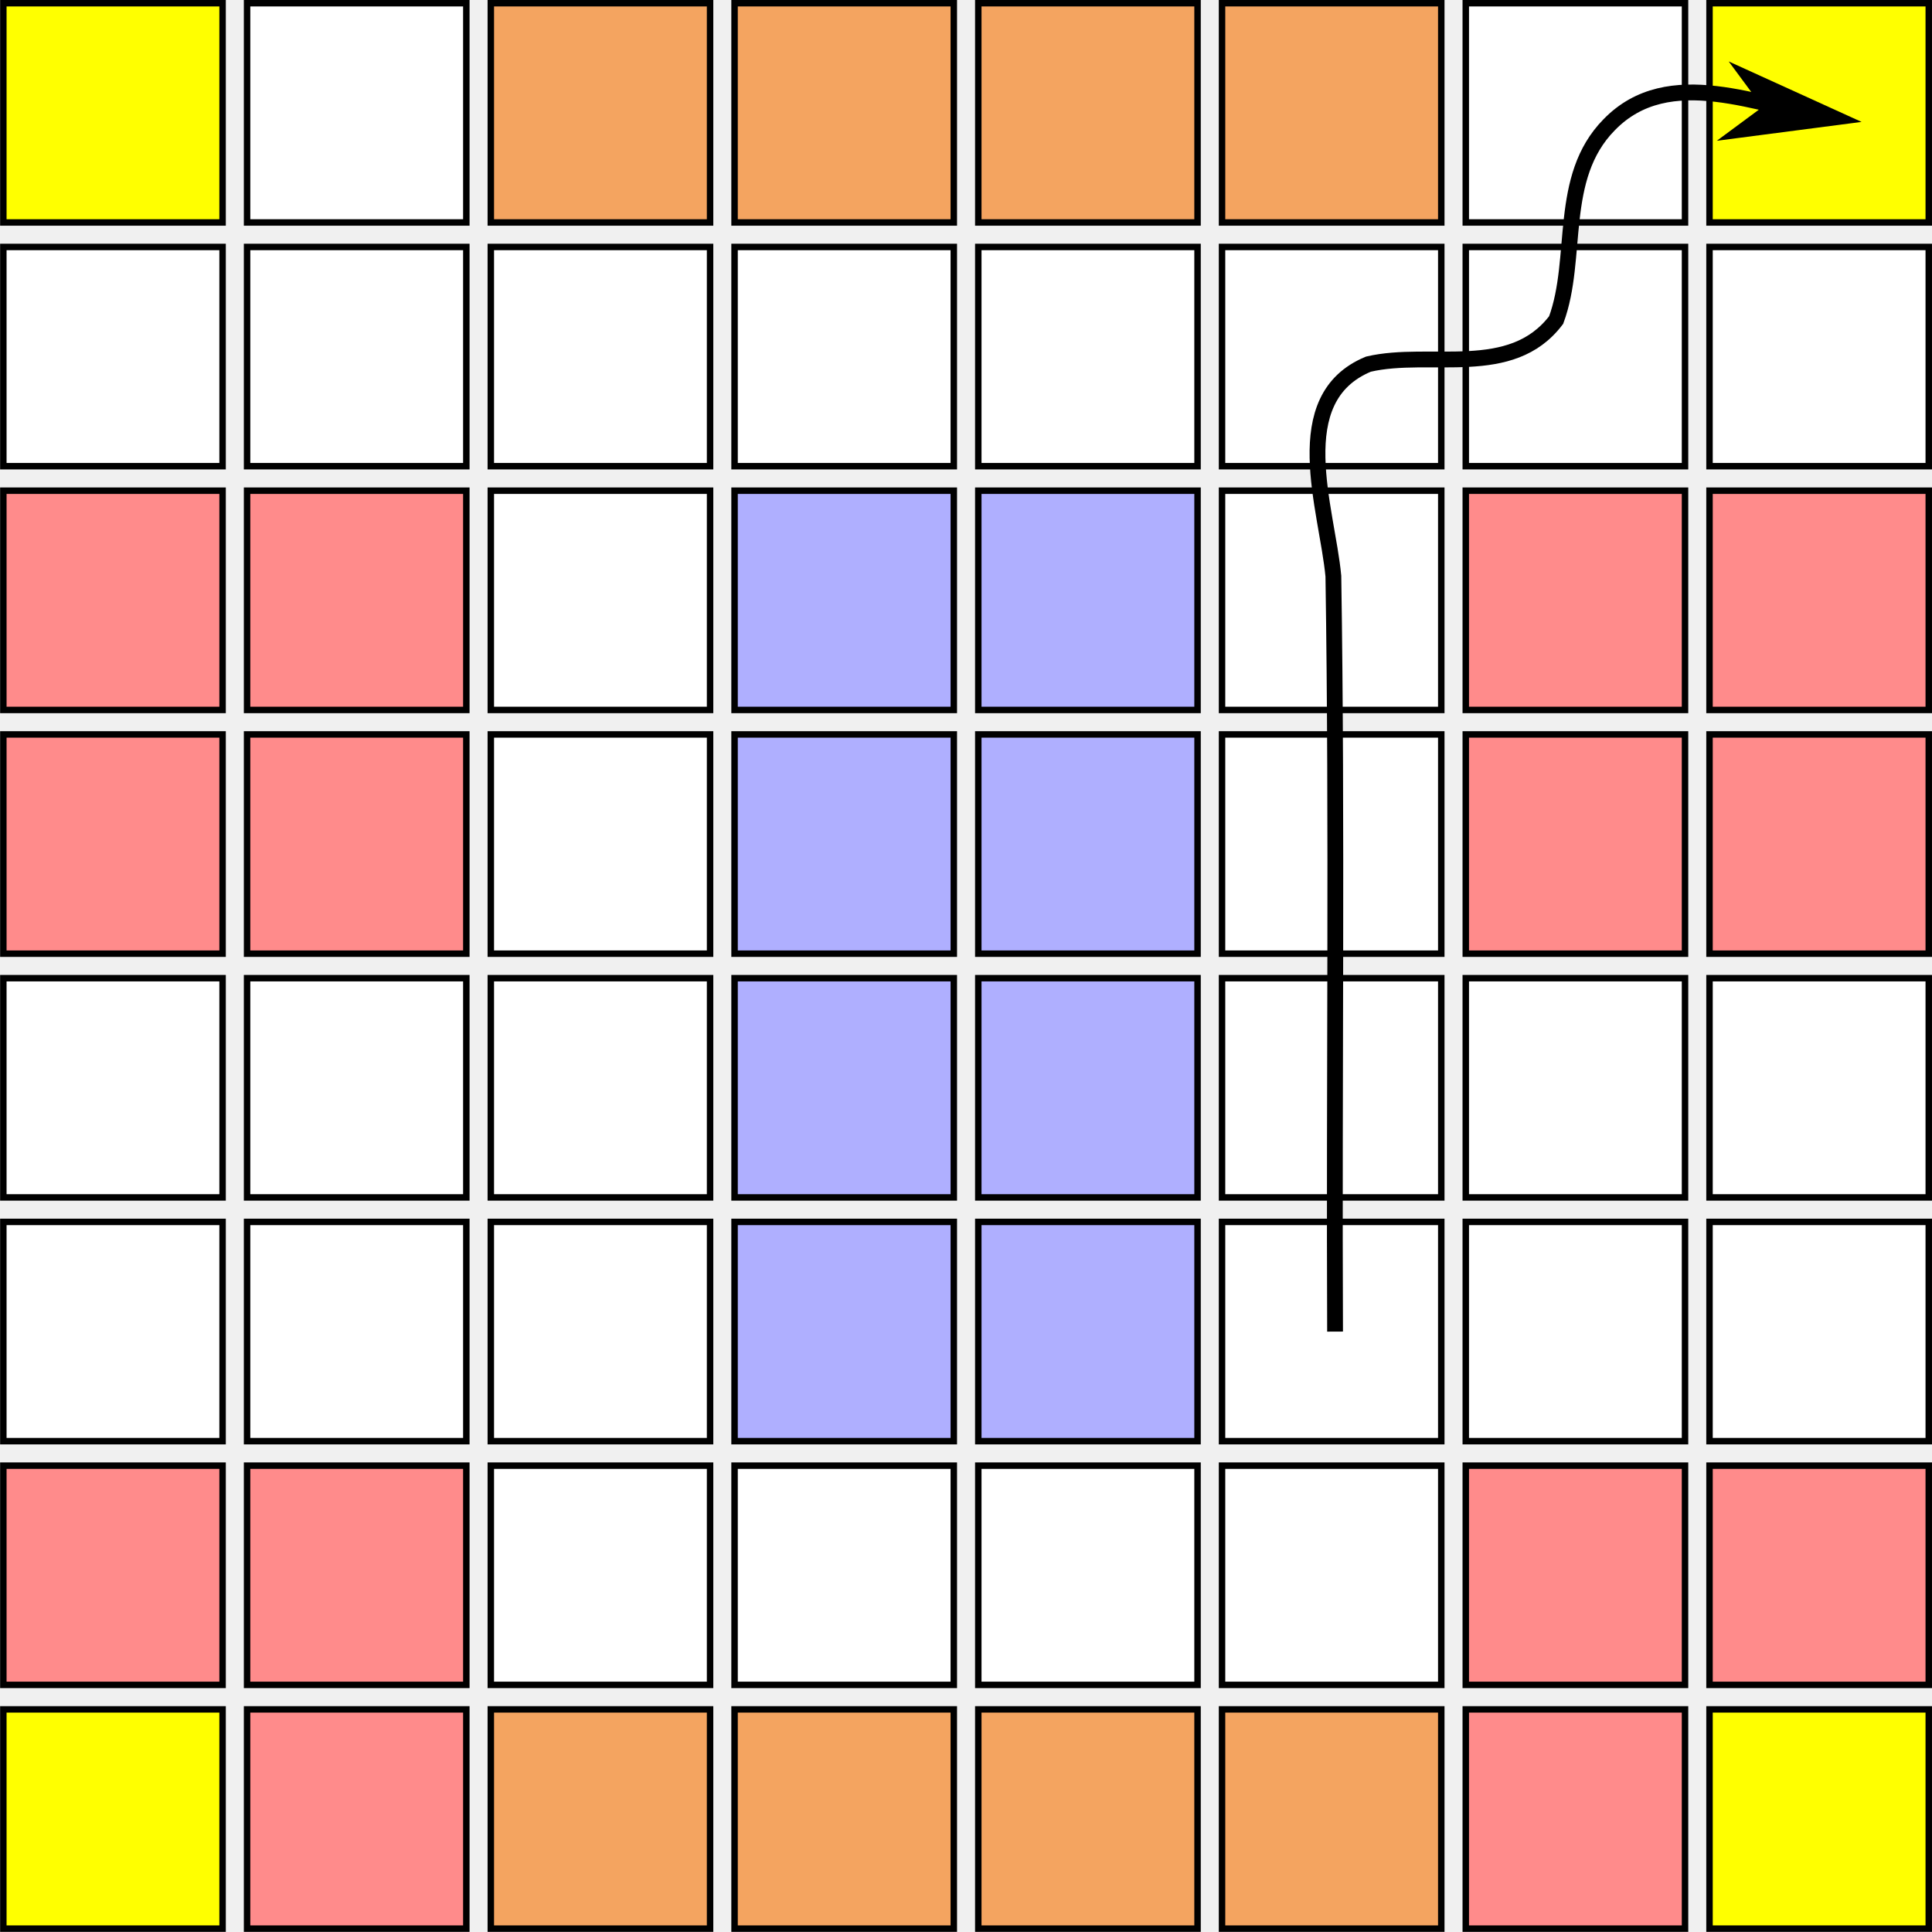
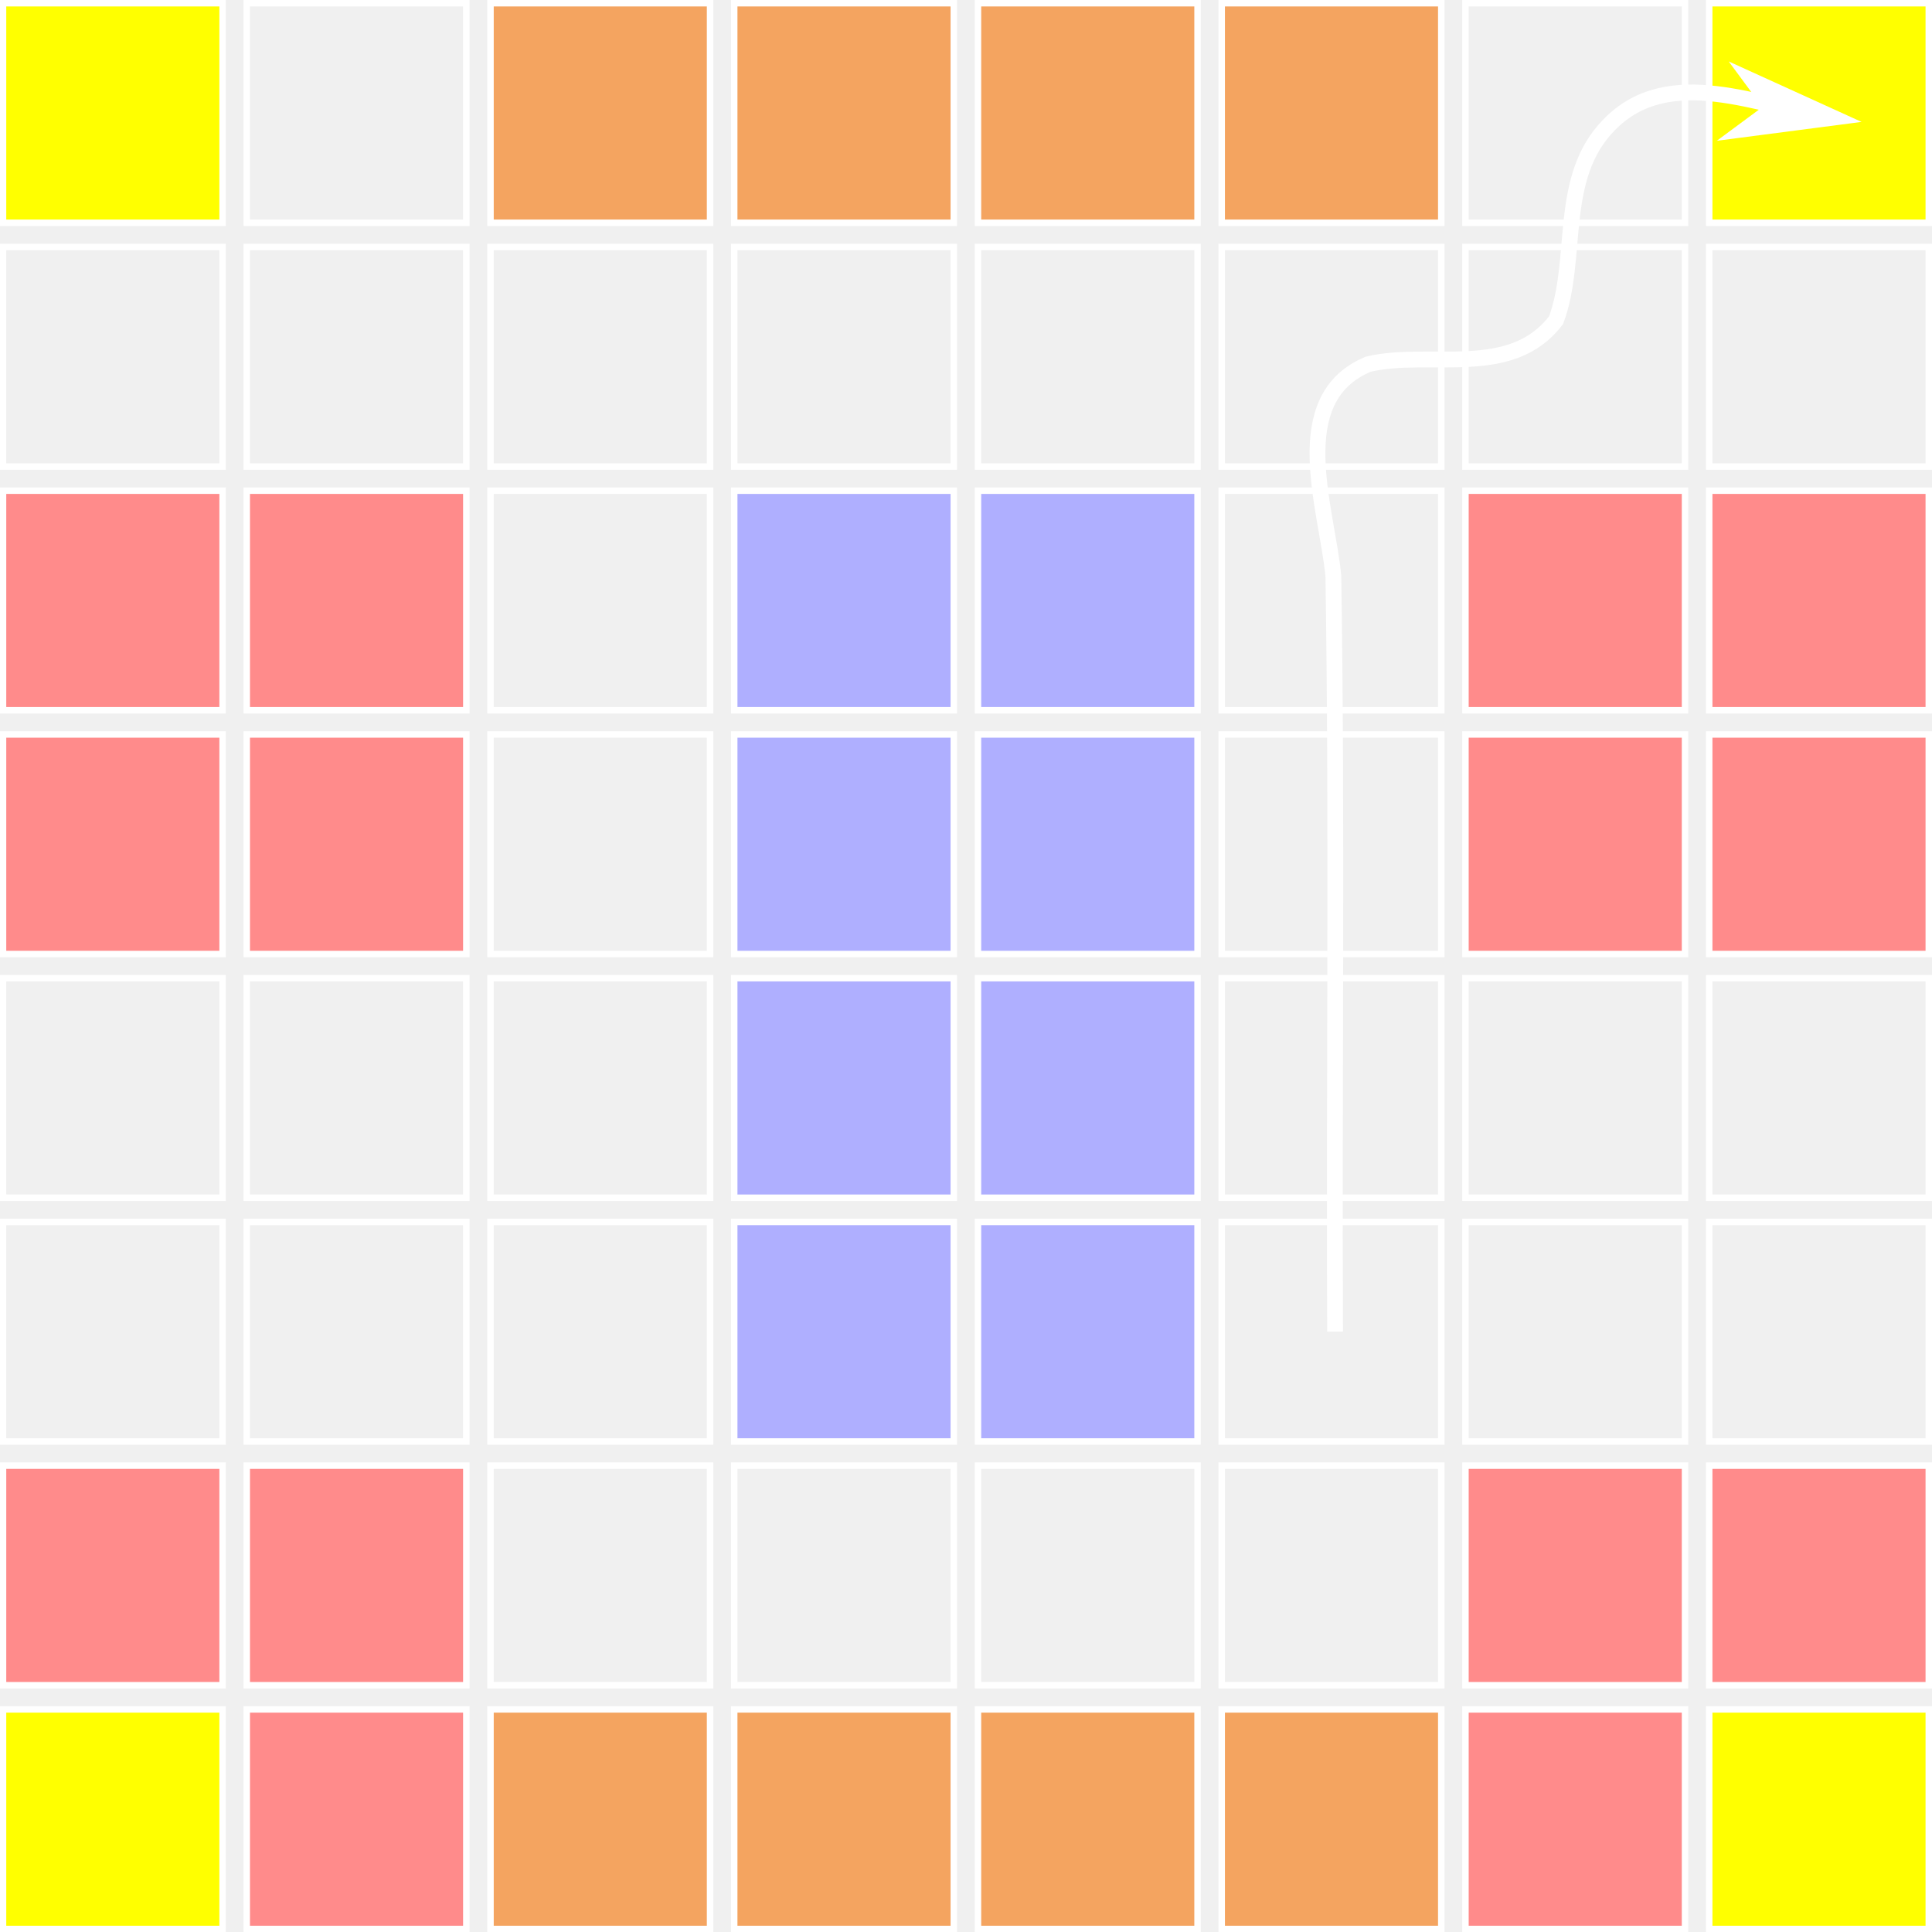
<svg xmlns="http://www.w3.org/2000/svg" width="56.869mm" height="56.869mm" viewBox="0 0 56.869 56.869" version="1.1" id="svg8">
  <defs id="defs2">
    <marker orient="auto" refY="0" refX="0" id="TriangleInL" style="overflow:visible">
      <path id="path1327" d="M 5.77,0 -2.88,5 V -5 Z" style="fill:#000000;fill-opacity:1;fill-rule:evenodd;stroke:#000000;stroke-width:1pt;stroke-opacity:1" transform="scale(-0.8)" />
    </marker>
    <marker orient="auto" refY="0" refX="0" id="TriangleOutL" style="overflow:visible">
      <path id="path1336" d="M 5.77,0 -2.88,5 V -5 Z" style="fill:#000000;fill-opacity:1;fill-rule:evenodd;stroke:#000000;stroke-width:1pt;stroke-opacity:1" transform="scale(0.8)" />
    </marker>
    <marker orient="auto" refY="0" refX="0" id="marker2992" style="overflow:visible">
      <path id="path2990" d="M 0,0 5,-5 -12.5,0 5,5 Z" style="fill:#000000;fill-opacity:1;fill-rule:evenodd;stroke:#000000;stroke-width:1pt;stroke-opacity:1" transform="matrix(-0.4,0,0,-0.4,-4,0)" />
    </marker>
    <marker orient="auto" refY="0" refX="0" id="Arrow1Mend" style="overflow:visible">
      <path id="path2726" d="M 0,0 5,-5 -12.5,0 5,5 Z" style="fill:#000000;fill-opacity:1;fill-rule:evenodd;stroke:#000000;stroke-width:1pt;stroke-opacity:1" transform="matrix(-0.4,0,0,-0.4,-4,0)" />
    </marker>
    <marker orient="auto" refY="0" refX="0" id="marker2980" style="overflow:visible">
      <path id="path2720" d="M 0,0 5,-5 -12.5,0 5,5 Z" style="fill:#000000;fill-opacity:1;fill-rule:evenodd;stroke:#000000;stroke-width:1pt;stroke-opacity:1" transform="matrix(-0.8,0,0,-0.8,-10,0)" />
    </marker>
    <marker style="overflow:visible" id="marker7814" refX="0" refY="0" orient="auto">
      <path transform="scale(0.8)" style="fill:#000000;fill-opacity:1;fill-rule:evenodd;stroke:#000000;stroke-width:1pt;stroke-opacity:1" d="M 5.77,0 -2.88,5 V -5 Z" id="path7812" />
    </marker>
    <marker orient="auto" refY="0" refX="0" id="Arrow1Lend" style="overflow:visible">
      <path id="path7501" d="M 0,0 5,-5 -12.5,0 5,5 Z" style="fill:#000000;fill-opacity:1;fill-rule:evenodd;stroke:#000000;stroke-width:1pt;stroke-opacity:1" transform="matrix(-0.8,0,0,-0.8,-10,0)" />
    </marker>
    <style id="style2363" type="text/css">
    .background { fill: white; }
    .line { stroke: firebrick; stroke-width: .1mm; }
    .lava { fill: #ff8b8b; }
    .dry { fill: #f4a460; }
    .water { fill: #afafff; }
    .recharge {fill: #ffff00; }
    .normal {fill: white; }
    rect {
       stroke: black;
       stroke-width: 1;
    }

    .agent {
      r: 10%;
      fill: black;
      stroke-width: 2;
      stroke: grey;
      animation: blinker 4s linear infinite;
      animation: move 5s ease forwards;
    }
    @keyframes blinker {
       50% {
         opacity: 0.5;
       }
    }

@keyframes move {
12.5% {
    transform: translate(1cm, 0cm);
}
25.0% {
    transform: translate(1cm, -1cm);
}
37.5% {
    transform: translate(1cm, -2cm);
}
50.0% {
    transform: translate(1cm, -3cm);
}
62.5% {
    transform: translate(1cm, -4cm);
}
75.0% {
    transform: translate(0cm, -4cm);
}
87.5% {
    transform: translate(-1cm, -4cm);
}
100.0% {
    transform: translate(-2cm, -4cm);
}
}</style>
    <marker orient="auto" refY="0" refX="0" id="marker2992-9" style="overflow:visible">
      <path id="path2990-2" d="M 0,0 5,-5 -12.5,0 5,5 Z" style="fill:#000000;fill-opacity:1;fill-rule:evenodd;stroke:#000000;stroke-width:1pt;stroke-opacity:1" transform="matrix(-0.4,0,0,-0.4,-4,0)" />
    </marker>
    <marker orient="auto" refY="0" refX="0" id="marker2992-7" style="overflow:visible">
      <path id="path2990-27" d="M 0,0 5,-5 -12.5,0 5,5 Z" style="fill:#000000;fill-opacity:1;fill-rule:evenodd;stroke:#000000;stroke-width:1pt;stroke-opacity:1" transform="matrix(-0.4,0,0,-0.4,-4,0)" />
    </marker>
+     <marker orient="auto" refY="0" refX="0" style="overflow:visible" id="marker29923151">
+       <path id="path56778" d="M 0,0 5,-5 -12.5,0 5,5 Z" style="fill:#ffffff;fill-opacity:1;fill-rule:evenodd;stroke:#ffffff;stroke-width:1pt;stroke-opacity:1" transform="matrix(-0.4,0,0,-0.4,-4,0)" />
+     </marker>
  </defs>
  <g id="layer1" transform="translate(-60.91188,-144.9753)">
-     <g id="g2705" transform="matrix(-0.7174523,0,0,0.7174523,226.8193,53.80347)">
-       <rect id="rect2369" y="127.209" x="152.113" width="0.238cm" height="0.238cm" class="recharge" style="fill:#ffff00;stroke:#000000;stroke-width:0.265" />
-       <rect id="rect2371" y="137.209" x="152.113" width="0.238cm" height="0.238cm" class="normal" style="fill:#ffffff;stroke:#000000;stroke-width:0.265" />
-       <rect id="rect2373" y="147.209" x="152.113" width="0.238cm" height="0.238cm" class="lava" style="fill:#ff8b8b;stroke:#000000;stroke-width:0.265" />
-       <rect id="rect2375" y="157.209" x="152.113" width="0.238cm" height="0.238cm" class="lava" style="fill:#ff8b8b;stroke:#000000;stroke-width:0.265" />
-       <rect id="rect2377" y="167.209" x="152.113" width="0.238cm" height="0.238cm" class="normal" style="fill:#ffffff;stroke:#000000;stroke-width:0.265" />
-       <rect id="rect2379" y="177.209" x="152.113" width="0.238cm" height="0.238cm" class="normal" style="fill:#ffffff;stroke:#000000;stroke-width:0.265" />
-       <rect id="rect2381" y="187.209" x="152.113" width="0.238cm" height="0.238cm" class="lava" style="fill:#ff8b8b;stroke:#000000;stroke-width:0.265" />
-       <rect id="rect2383" y="197.209" x="152.113" width="0.238cm" height="0.238cm" class="recharge" style="fill:#ffff00;stroke:#000000;stroke-width:0.265" />
-       <rect id="rect2385" y="127.209" x="162.113" width="0.238cm" height="0.238cm" class="normal" style="fill:#ffffff;stroke:#000000;stroke-width:0.265" />
-       <rect id="rect2387" y="137.209" x="162.113" width="0.238cm" height="0.238cm" class="normal" style="fill:#ffffff;stroke:#000000;stroke-width:0.265" />
-       <rect id="rect2389" y="147.209" x="162.113" width="0.238cm" height="0.238cm" class="lava" style="fill:#ff8b8b;stroke:#000000;stroke-width:0.265" />
-       <rect id="rect2391" y="157.209" x="162.113" width="0.238cm" height="0.238cm" class="lava" style="fill:#ff8b8b;stroke:#000000;stroke-width:0.265" />
-       <rect id="rect2393" y="167.209" x="162.113" width="0.238cm" height="0.238cm" class="normal" style="fill:#ffffff;stroke:#000000;stroke-width:0.265" />
-       <rect id="rect2395" y="177.209" x="162.113" width="0.238cm" height="0.238cm" class="normal" style="fill:#ffffff;stroke:#000000;stroke-width:0.265" />
-       <rect id="rect2397" y="187.209" x="162.113" width="0.238cm" height="0.238cm" class="lava" style="fill:#ff8b8b;stroke:#000000;stroke-width:0.265" />
-       <rect id="rect2399" y="197.209" x="162.113" width="0.238cm" height="0.238cm" class="lava" style="fill:#ff8b8b;stroke:#000000;stroke-width:0.265" />
-       <rect id="rect2401" y="127.209" x="172.113" width="0.238cm" height="0.238cm" class="dry" style="fill:#f4a460;stroke:#000000;stroke-width:0.265" />
-       <rect id="rect2403" y="137.209" x="172.113" width="0.238cm" height="0.238cm" class="normal" style="fill:#ffffff;stroke:#000000;stroke-width:0.265" />
-       <rect id="rect2405" y="147.209" x="172.113" width="0.238cm" height="0.238cm" class="normal" style="fill:#ffffff;stroke:#000000;stroke-width:0.265" />
-       <rect id="rect2407" y="157.209" x="172.113" width="0.238cm" height="0.238cm" class="normal" style="fill:#ffffff;stroke:#000000;stroke-width:0.265" />
-       <rect id="rect2409" y="167.209" x="172.113" width="0.238cm" height="0.238cm" class="normal" style="fill:#ffffff;stroke:#000000;stroke-width:0.265" />
-       <rect id="rect2411" y="177.209" x="172.113" width="0.238cm" height="0.238cm" class="normal" style="fill:#ffffff;stroke:#000000;stroke-width:0.265" />
-       <rect id="rect2413" y="187.209" x="172.113" width="0.238cm" height="0.238cm" class="normal" style="fill:#ffffff;stroke:#000000;stroke-width:0.265" />
-       <rect id="rect2415" y="197.209" x="172.113" width="0.238cm" height="0.238cm" class="dry" style="fill:#f4a460;stroke:#000000;stroke-width:0.265" />
-       <rect id="rect2417" y="127.209" x="182.113" width="0.238cm" height="0.238cm" class="dry" style="fill:#f4a460;stroke:#000000;stroke-width:0.265" />
-       <rect id="rect2419" y="137.209" x="182.113" width="0.238cm" height="0.238cm" class="normal" style="fill:#ffffff;stroke:#000000;stroke-width:0.265" />
-       <rect id="rect2421" y="147.209" x="182.113" width="0.238cm" height="0.238cm" class="water" style="fill:#afafff;stroke:#000000;stroke-width:0.265" />
-       <rect id="rect2423" y="157.209" x="182.113" width="0.238cm" height="0.238cm" class="water" style="fill:#afafff;stroke:#000000;stroke-width:0.265" />
-       <rect id="rect2425" y="167.209" x="182.113" width="0.238cm" height="0.238cm" class="water" style="fill:#afafff;stroke:#000000;stroke-width:0.265" />
-       <rect id="rect2427" y="177.209" x="182.113" width="0.238cm" height="0.238cm" class="water" style="fill:#afafff;stroke:#000000;stroke-width:0.265" />
-       <rect id="rect2429" y="187.209" x="182.113" width="0.238cm" height="0.238cm" class="normal" style="fill:#ffffff;stroke:#000000;stroke-width:0.265" />
-       <rect id="rect2431" y="197.209" x="182.113" width="0.238cm" height="0.238cm" class="dry" style="fill:#f4a460;stroke:#000000;stroke-width:0.265" />
-       <rect id="rect2433" y="127.209" x="192.113" width="0.238cm" height="0.238cm" class="dry" style="fill:#f4a460;stroke:#000000;stroke-width:0.265" />
-       <rect id="rect2435" y="137.209" x="192.113" width="0.238cm" height="0.238cm" class="normal" style="fill:#ffffff;stroke:#000000;stroke-width:0.265" />
-       <rect id="rect2437" y="147.209" x="192.113" width="0.238cm" height="0.238cm" class="water" style="fill:#afafff;stroke:#000000;stroke-width:0.265" />
-       <rect id="rect2439" y="157.209" x="192.113" width="0.238cm" height="0.238cm" class="water" style="fill:#afafff;stroke:#000000;stroke-width:0.265" />
-       <rect id="rect2441" y="167.209" x="192.113" width="0.238cm" height="0.238cm" class="water" style="fill:#afafff;stroke:#000000;stroke-width:0.265" />
-       <rect id="rect2443" y="177.209" x="192.113" width="0.238cm" height="0.238cm" class="water" style="fill:#afafff;stroke:#000000;stroke-width:0.265" />
-       <rect id="rect2445" y="187.209" x="192.113" width="0.238cm" height="0.238cm" class="normal" style="fill:#ffffff;stroke:#000000;stroke-width:0.265" />
-       <rect id="rect2447" y="197.209" x="192.113" width="0.238cm" height="0.238cm" class="dry" style="fill:#f4a460;stroke:#000000;stroke-width:0.265" />
-       <rect id="rect2449" y="127.209" x="202.113" width="0.238cm" height="0.238cm" class="dry" style="fill:#f4a460;stroke:#000000;stroke-width:0.265" />
-       <rect id="rect2451" y="137.209" x="202.113" width="0.238cm" height="0.238cm" class="normal" style="fill:#ffffff;stroke:#000000;stroke-width:0.265" />
-       <rect id="rect2453" y="147.209" x="202.113" width="0.238cm" height="0.238cm" class="normal" style="fill:#ffffff;stroke:#000000;stroke-width:0.265" />
-       <rect id="rect2455" y="157.209" x="202.113" width="0.238cm" height="0.238cm" class="normal" style="fill:#ffffff;stroke:#000000;stroke-width:0.265" />
-       <rect id="rect2457" y="167.209" x="202.113" width="0.238cm" height="0.238cm" class="normal" style="fill:#ffffff;stroke:#000000;stroke-width:0.265" />
-       <rect id="rect2459" y="177.209" x="202.113" width="0.238cm" height="0.238cm" class="normal" style="fill:#ffffff;stroke:#000000;stroke-width:0.265" />
-       <rect id="rect2461" y="187.209" x="202.113" width="0.238cm" height="0.238cm" class="normal" style="fill:#ffffff;stroke:#000000;stroke-width:0.265" />
-       <rect id="rect2463" y="197.209" x="202.113" width="0.238cm" height="0.238cm" class="dry" style="fill:#f4a460;stroke:#000000;stroke-width:0.265" />
-       <rect id="rect2465" y="127.209" x="212.113" width="0.238cm" height="0.238cm" class="normal" style="fill:#ffffff;stroke:#000000;stroke-width:0.265" />
-       <rect id="rect2467" y="137.209" x="212.113" width="0.238cm" height="0.238cm" class="normal" style="fill:#ffffff;stroke:#000000;stroke-width:0.265" />
-       <rect id="rect2469" y="147.209" x="212.113" width="0.238cm" height="0.238cm" class="lava" style="fill:#ff8b8b;stroke:#000000;stroke-width:0.265" />
-       <rect id="rect2471" y="157.209" x="212.113" width="0.238cm" height="0.238cm" class="lava" style="fill:#ff8b8b;stroke:#000000;stroke-width:0.265" />
-       <rect id="rect2473" y="167.209" x="212.113" width="0.238cm" height="0.238cm" class="normal" style="fill:#ffffff;stroke:#000000;stroke-width:0.265" />
-       <rect id="rect2475" y="177.209" x="212.113" width="0.238cm" height="0.238cm" class="normal" style="fill:#ffffff;stroke:#000000;stroke-width:0.265" />
-       <rect id="rect2477" y="187.209" x="212.113" width="0.238cm" height="0.238cm" class="lava" style="fill:#ff8b8b;stroke:#000000;stroke-width:0.265" />
-       <rect id="rect2479" y="197.209" x="212.113" width="0.238cm" height="0.238cm" class="lava" style="fill:#ff8b8b;stroke:#000000;stroke-width:0.265" />
-       <rect id="rect2481" y="127.209" x="222.113" width="0.238cm" height="0.238cm" class="recharge" style="fill:#ffff00;stroke:#000000;stroke-width:0.265" />
-       <rect id="rect2483" y="137.209" x="222.113" width="0.238cm" height="0.238cm" class="normal" style="fill:#ffffff;stroke:#000000;stroke-width:0.265" />
-       <rect id="rect2485" y="147.209" x="222.113" width="0.238cm" height="0.238cm" class="lava" style="fill:#ff8b8b;stroke:#000000;stroke-width:0.265" />
-       <rect id="rect2487" y="157.209" x="222.113" width="0.238cm" height="0.238cm" class="lava" style="fill:#ff8b8b;stroke:#000000;stroke-width:0.265" />
-       <rect id="rect2489" y="167.209" x="222.113" width="0.238cm" height="0.238cm" class="normal" style="fill:#ffffff;stroke:#000000;stroke-width:0.265" />
-       <rect id="rect2491" y="177.209" x="222.113" width="0.238cm" height="0.238cm" class="normal" style="fill:#ffffff;stroke:#000000;stroke-width:0.265" />
-       <rect id="rect2493" y="187.209" x="222.113" width="0.238cm" height="0.238cm" class="lava" style="fill:#ff8b8b;stroke:#000000;stroke-width:0.265" />
-       <rect id="rect2495" y="197.209" x="222.113" width="0.238cm" height="0.238cm" class="recharge" style="fill:#ffff00;stroke:#000000;stroke-width:0.265" />
-     </g>
-     <path style="fill:none;stroke:#000000;stroke-width:0.265px;stroke-linecap:butt;stroke-linejoin:miter;stroke-opacity:1" d="M 117.686,201.749 Z" id="path2709" />
-     <path style="fill:none;stroke:#000000;stroke-width:0.465;stroke-linecap:butt;stroke-linejoin:miter;stroke-miterlimit:4;stroke-dasharray:none;stroke-opacity:1;marker-end:url(#marker2992)" d="m 100.21,184.171 c -0.032,-7.411 0.065,-14.826 -0.05,-22.235 -0.184,-1.983 -1.404,-5.234 1.032,-6.242 1.823,-0.426 4.201,0.453 5.526,-1.299 0.675,-1.83 0.028,-4.19 1.56,-5.747 1.763,-1.815 4.435,-0.533 6.524,-0.22" id="path4762" />
+     <rect id="rect2369" y="145.07" x="-117.686" width="0.171cm" height="0.171cm" class="recharge" style="fill:#ffff00;stroke:#ffffff;stroke-width:0.19;stroke-opacity:1" transform="scale(-1,1)" />
+     <rect id="rect2371" y="152.245" x="-117.686" width="0.171cm" height="0.171cm" class="normal" style="fill:none;stroke:#ffffff;stroke-width:0.19;stroke-opacity:1;fill-opacity:1" transform="scale(-1,1)" />
+     <rect id="rect2373" y="159.419" x="-117.686" width="0.171cm" height="0.171cm" class="lava" style="fill:#ff8b8b;stroke:#ffffff;stroke-width:0.19;stroke-opacity:1" transform="scale(-1,1)" />
+     <rect id="rect2375" y="166.594" x="-117.686" width="0.171cm" height="0.171cm" class="lava" style="fill:#ff8b8b;stroke:#ffffff;stroke-width:0.19;stroke-opacity:1" transform="scale(-1,1)" />
+     <rect id="rect2377" y="173.768" x="-117.686" width="0.171cm" height="0.171cm" class="normal" style="fill:none;stroke:#ffffff;stroke-width:0.19;stroke-opacity:1" transform="scale(-1,1)" />
+     <rect id="rect2379" y="180.943" x="-117.686" width="0.171cm" height="0.171cm" class="normal" style="fill:none;stroke:#ffffff;stroke-width:0.19;stroke-opacity:1" transform="scale(-1,1)" />
+     <rect id="rect2381" y="188.117" x="-117.686" width="0.171cm" height="0.171cm" class="lava" style="fill:#ff8b8b;stroke:#ffffff;stroke-width:0.19;stroke-opacity:1" transform="scale(-1,1)" />
+     <rect id="rect2383" y="195.292" x="-117.686" width="0.171cm" height="0.171cm" class="recharge" style="fill:#ffff00;stroke:#ffffff;stroke-width:0.19;stroke-opacity:1" transform="scale(-1,1)" />
+     <rect id="rect2385" y="145.07" x="-110.511" width="0.171cm" height="0.171cm" class="normal" style="fill:none;stroke:#ffffff;stroke-width:0.19;stroke-opacity:1;fill-opacity:1" transform="scale(-1,1)" />
+     <rect id="rect2387" y="152.245" x="-110.511" width="0.171cm" height="0.171cm" class="normal" style="fill:none;stroke:#ffffff;stroke-width:0.19;stroke-opacity:1;fill-opacity:1" transform="scale(-1,1)" />
+     <rect id="rect2389" y="159.419" x="-110.511" width="0.171cm" height="0.171cm" class="lava" style="fill:#ff8b8b;stroke:#ffffff;stroke-width:0.19;stroke-opacity:1" transform="scale(-1,1)" />
+     <rect id="rect2391" y="166.594" x="-110.511" width="0.171cm" height="0.171cm" class="lava" style="fill:#ff8b8b;stroke:#ffffff;stroke-width:0.19;stroke-opacity:1" transform="scale(-1,1)" />
+     <rect id="rect2393" y="173.768" x="-110.511" width="0.171cm" height="0.171cm" class="normal" style="fill:none;stroke:#ffffff;stroke-width:0.19;stroke-opacity:1" transform="scale(-1,1)" />
+     <rect id="rect2395" y="180.943" x="-110.511" width="0.171cm" height="0.171cm" class="normal" style="fill:none;stroke:#ffffff;stroke-width:0.19;stroke-opacity:1;fill-opacity:1" transform="scale(-1,1)" />
+     <rect id="rect2397" y="188.117" x="-110.511" width="0.171cm" height="0.171cm" class="lava" style="fill:#ff8b8b;stroke:#ffffff;stroke-width:0.19;stroke-opacity:1" transform="scale(-1,1)" />
+     <rect id="rect2399" y="195.292" x="-110.511" width="0.171cm" height="0.171cm" class="lava" style="fill:#ff8b8b;stroke:#ffffff;stroke-width:0.19;stroke-opacity:1" transform="scale(-1,1)" />
+     <rect id="rect2401" y="145.07" x="-103.336" width="0.171cm" height="0.171cm" class="dry" style="fill:#f4a460;stroke:#ffffff;stroke-width:0.19;stroke-opacity:1" transform="scale(-1,1)" />
+     <rect id="rect2403" y="152.245" x="-103.336" width="0.171cm" height="0.171cm" class="normal" style="fill:none;stroke:#ffffff;stroke-width:0.19;stroke-opacity:1;fill-opacity:1" transform="scale(-1,1)" />
+     <rect id="rect2405" y="159.419" x="-103.336" width="0.171cm" height="0.171cm" class="normal" style="fill:none;stroke:#ffffff;stroke-width:0.19;stroke-opacity:1" transform="scale(-1,1)" />
+     <rect id="rect2407" y="166.594" x="-103.336" width="0.171cm" height="0.171cm" class="normal" style="fill:none;stroke:#ffffff;stroke-width:0.19;stroke-opacity:1" transform="scale(-1,1)" />
+     <rect id="rect2409" y="173.768" x="-103.336" width="0.171cm" height="0.171cm" class="normal" style="fill:none;stroke:#ffffff;stroke-width:0.19;stroke-opacity:1" transform="scale(-1,1)" />
+     <rect id="rect2411" y="180.943" x="-103.336" width="0.171cm" height="0.171cm" class="normal" style="fill:none;stroke:#ffffff;stroke-width:0.19;stroke-opacity:1" transform="scale(-1,1)" />
+     <rect id="rect2413" y="188.117" x="-103.336" width="0.171cm" height="0.171cm" class="normal" style="fill:none;stroke:#ffffff;stroke-width:0.19;stroke-opacity:1;fill-opacity:1" transform="scale(-1,1)" />
+     <rect id="rect2415" y="195.292" x="-103.336" width="0.171cm" height="0.171cm" class="dry" style="fill:#f4a460;stroke:#ffffff;stroke-width:0.19;stroke-opacity:1" transform="scale(-1,1)" />
+     <rect id="rect2417" y="145.07" x="-96.162" width="0.171cm" height="0.171cm" class="dry" style="fill:#f4a460;stroke:#ffffff;stroke-width:0.19;stroke-opacity:1" transform="scale(-1,1)" />
+     <rect id="rect2419" y="152.245" x="-96.162" width="0.171cm" height="0.171cm" class="normal" style="fill:none;stroke:#ffffff;stroke-width:0.19;stroke-opacity:1;fill-opacity:1" transform="scale(-1,1)" />
+     <rect id="rect2421" y="159.419" x="-96.162" width="0.171cm" height="0.171cm" class="water" style="fill:#afafff;stroke:#ffffff;stroke-width:0.19;stroke-opacity:1" transform="scale(-1,1)" />
+     <rect id="rect2423" y="166.594" x="-96.162" width="0.171cm" height="0.171cm" class="water" style="fill:#afafff;stroke:#ffffff;stroke-width:0.19;stroke-opacity:1" transform="scale(-1,1)" />
+     <rect id="rect2425" y="173.768" x="-96.162" width="0.171cm" height="0.171cm" class="water" style="fill:#afafff;stroke:#ffffff;stroke-width:0.19;stroke-opacity:1" transform="scale(-1,1)" />
+     <rect id="rect2427" y="180.943" x="-96.162" width="0.171cm" height="0.171cm" class="water" style="fill:#afafff;stroke:#ffffff;stroke-width:0.19;stroke-opacity:1" transform="scale(-1,1)" />
+     <rect id="rect2429" y="188.117" x="-96.162" width="0.171cm" height="0.171cm" class="normal" style="fill:none;stroke:#ffffff;stroke-width:0.19;stroke-opacity:1;fill-opacity:1" transform="scale(-1,1)" />
+     <rect id="rect2431" y="195.292" x="-96.162" width="0.171cm" height="0.171cm" class="dry" style="fill:#f4a460;stroke:#ffffff;stroke-width:0.19;stroke-opacity:1" transform="scale(-1,1)" />
+     <rect id="rect2433" y="145.07" x="-88.987" width="0.171cm" height="0.171cm" class="dry" style="fill:#f4a460;stroke:#ffffff;stroke-width:0.19;stroke-opacity:1" transform="scale(-1,1)" />
+     <rect id="rect2435" y="152.245" x="-88.987" width="0.171cm" height="0.171cm" class="normal" style="fill:none;stroke:#ffffff;stroke-width:0.19;stroke-opacity:1;fill-opacity:1" transform="scale(-1,1)" />
+     <rect id="rect2437" y="159.419" x="-88.987" width="0.171cm" height="0.171cm" class="water" style="fill:#afafff;stroke:#ffffff;stroke-width:0.19;stroke-opacity:1" transform="scale(-1,1)" />
+     <rect id="rect2439" y="166.594" x="-88.987" width="0.171cm" height="0.171cm" class="water" style="fill:#afafff;stroke:#ffffff;stroke-width:0.19;stroke-opacity:1" transform="scale(-1,1)" />
+     <rect id="rect2441" y="173.768" x="-88.987" width="0.171cm" height="0.171cm" class="water" style="fill:#afafff;stroke:#ffffff;stroke-width:0.19;stroke-opacity:1" transform="scale(-1,1)" />
+     <rect id="rect2443" y="180.943" x="-88.987" width="0.171cm" height="0.171cm" class="water" style="fill:#afafff;stroke:#ffffff;stroke-width:0.19;stroke-opacity:1" transform="scale(-1,1)" />
+     <rect id="rect2445" y="188.117" x="-88.987" width="0.171cm" height="0.171cm" class="normal" style="fill:none;stroke:#ffffff;stroke-width:0.19;stroke-opacity:1;fill-opacity:1" transform="scale(-1,1)" />
+     <rect id="rect2447" y="195.292" x="-88.987" width="0.171cm" height="0.171cm" class="dry" style="fill:#f4a460;stroke:#ffffff;stroke-width:0.19;stroke-opacity:1" transform="scale(-1,1)" />
+     <rect id="rect2449" y="145.07" x="-81.813" width="0.171cm" height="0.171cm" class="dry" style="fill:#f4a460;stroke:#ffffff;stroke-width:0.19;stroke-opacity:1" transform="scale(-1,1)" />
+     <rect id="rect2451" y="152.245" x="-81.813" width="0.171cm" height="0.171cm" class="normal" style="fill:none;stroke:#ffffff;stroke-width:0.19;stroke-opacity:1;fill-opacity:1" transform="scale(-1,1)" />
+     <rect id="rect2453" y="159.419" x="-81.813" width="0.171cm" height="0.171cm" class="normal" style="fill:none;stroke:#ffffff;stroke-width:0.19;stroke-opacity:1;fill-opacity:1" transform="scale(-1,1)" />
+     <rect id="rect2455" y="166.594" x="-81.813" width="0.171cm" height="0.171cm" class="normal" style="fill:none;stroke:#ffffff;stroke-width:0.19;stroke-opacity:1;fill-opacity:1" transform="scale(-1,1)" />
+     <rect id="rect2457" y="173.768" x="-81.813" width="0.171cm" height="0.171cm" class="normal" style="fill:none;stroke:#ffffff;stroke-width:0.19;stroke-opacity:1;fill-opacity:1" transform="scale(-1,1)" />
+     <rect id="rect2459" y="180.943" x="-81.813" width="0.171cm" height="0.171cm" class="normal" style="fill:none;stroke:#ffffff;stroke-width:0.19;stroke-opacity:1;fill-opacity:1" transform="scale(-1,1)" />
+     <rect id="rect2461" y="188.117" x="-81.813" width="0.171cm" height="0.171cm" class="normal" style="fill:none;stroke:#ffffff;stroke-width:0.19;stroke-opacity:1;fill-opacity:1" transform="scale(-1,1)" />
+     <rect id="rect2463" y="195.292" x="-81.813" width="0.171cm" height="0.171cm" class="dry" style="fill:#f4a460;stroke:#ffffff;stroke-width:0.19;stroke-opacity:1" transform="scale(-1,1)" />
+     <rect id="rect2465" y="145.07" x="-74.638" width="0.171cm" height="0.171cm" class="normal" style="fill:none;stroke:#ffffff;stroke-width:0.19;stroke-opacity:1;fill-opacity:1" transform="scale(-1,1)" />
+     <rect id="rect2467" y="152.245" x="-74.638" width="0.171cm" height="0.171cm" class="normal" style="fill:none;stroke:#ffffff;stroke-width:0.19;stroke-opacity:1;fill-opacity:1" transform="scale(-1,1)" />
+     <rect id="rect2469" y="159.419" x="-74.638" width="0.171cm" height="0.171cm" class="lava" style="fill:#ff8b8b;stroke:#ffffff;stroke-width:0.19;stroke-opacity:1" transform="scale(-1,1)" />
+     <rect id="rect2471" y="166.594" x="-74.638" width="0.171cm" height="0.171cm" class="lava" style="fill:#ff8b8b;stroke:#ffffff;stroke-width:0.19;stroke-opacity:1" transform="scale(-1,1)" />
+     <rect id="rect2473" y="173.768" x="-74.638" width="0.171cm" height="0.171cm" class="normal" style="fill:none;stroke:#ffffff;stroke-width:0.19;stroke-opacity:1;fill-opacity:1" transform="scale(-1,1)" />
+     <rect id="rect2475" y="180.943" x="-74.638" width="0.171cm" height="0.171cm" class="normal" style="fill:none;stroke:#ffffff;stroke-width:0.19;stroke-opacity:1;fill-opacity:1" transform="scale(-1,1)" />
+     <rect id="rect2477" y="188.117" x="-74.638" width="0.171cm" height="0.171cm" class="lava" style="fill:#ff8b8b;stroke:#ffffff;stroke-width:0.19;stroke-opacity:1" transform="scale(-1,1)" />
+     <rect id="rect2479" y="195.292" x="-74.638" width="0.171cm" height="0.171cm" class="lava" style="fill:#ff8b8b;stroke:#ffffff;stroke-width:0.19;stroke-opacity:1" transform="scale(-1,1)" />
+     <rect id="rect2481" y="145.07" x="-67.464" width="0.171cm" height="0.171cm" class="recharge" style="fill:#ffff00;stroke:#ffffff;stroke-width:0.19;stroke-opacity:1" transform="scale(-1,1)" />
+     <rect id="rect2483" y="152.245" x="-67.464" width="0.171cm" height="0.171cm" class="normal" style="fill:none;stroke:#ffffff;stroke-width:0.19;stroke-opacity:1;fill-opacity:1" transform="scale(-1,1)" />
+     <rect id="rect2485" y="159.419" x="-67.464" width="0.171cm" height="0.171cm" class="lava" style="fill:#ff8b8b;stroke:#ffffff;stroke-width:0.19;stroke-opacity:1" transform="scale(-1,1)" />
+     <rect id="rect2487" y="166.594" x="-67.464" width="0.171cm" height="0.171cm" class="lava" style="fill:#ff8b8b;stroke:#ffffff;stroke-width:0.19;stroke-opacity:1" transform="scale(-1,1)" />
+     <rect id="rect2489" y="173.768" x="-67.464" width="0.171cm" height="0.171cm" class="normal" style="fill:none;stroke:#ffffff;stroke-width:0.19;stroke-opacity:1;fill-opacity:1" transform="scale(-1,1)" />
+     <rect id="rect2491" y="180.943" x="-67.464" width="0.171cm" height="0.171cm" class="normal" style="fill:none;stroke:#ffffff;stroke-width:0.19;stroke-opacity:1;fill-opacity:1" transform="scale(-1,1)" />
+     <rect id="rect2493" y="188.117" x="-67.464" width="0.171cm" height="0.171cm" class="lava" style="fill:#ff8b8b;stroke:#ffffff;stroke-width:0.19;stroke-opacity:1" transform="scale(-1,1)" />
+     <rect id="rect2495" y="195.292" x="-67.464" width="0.171cm" height="0.171cm" class="recharge" style="fill:#ffff00;stroke:#ffffff;stroke-width:0.19;stroke-opacity:1" transform="scale(-1,1)" />
+     <path style="fill:none;stroke:#ffffff;stroke-width:0.265px;stroke-linecap:butt;stroke-linejoin:miter;stroke-opacity:1" d="M 117.686,201.749 Z" id="path2709" />
+     <path style="fill:none;stroke:#ffffff;stroke-width:0.465;stroke-linecap:butt;stroke-linejoin:miter;stroke-miterlimit:4;stroke-dasharray:none;stroke-opacity:1;marker-end:url(#marker29923151)" d="m 100.21,184.171 c -0.032,-7.411 0.065,-14.826 -0.05,-22.235 -0.184,-1.983 -1.404,-5.234 1.032,-6.242 1.823,-0.426 4.201,0.453 5.526,-1.299 0.675,-1.83 0.028,-4.19 1.56,-5.747 1.763,-1.815 4.435,-0.533 6.524,-0.22" id="path4762" />
  </g>
</svg>
